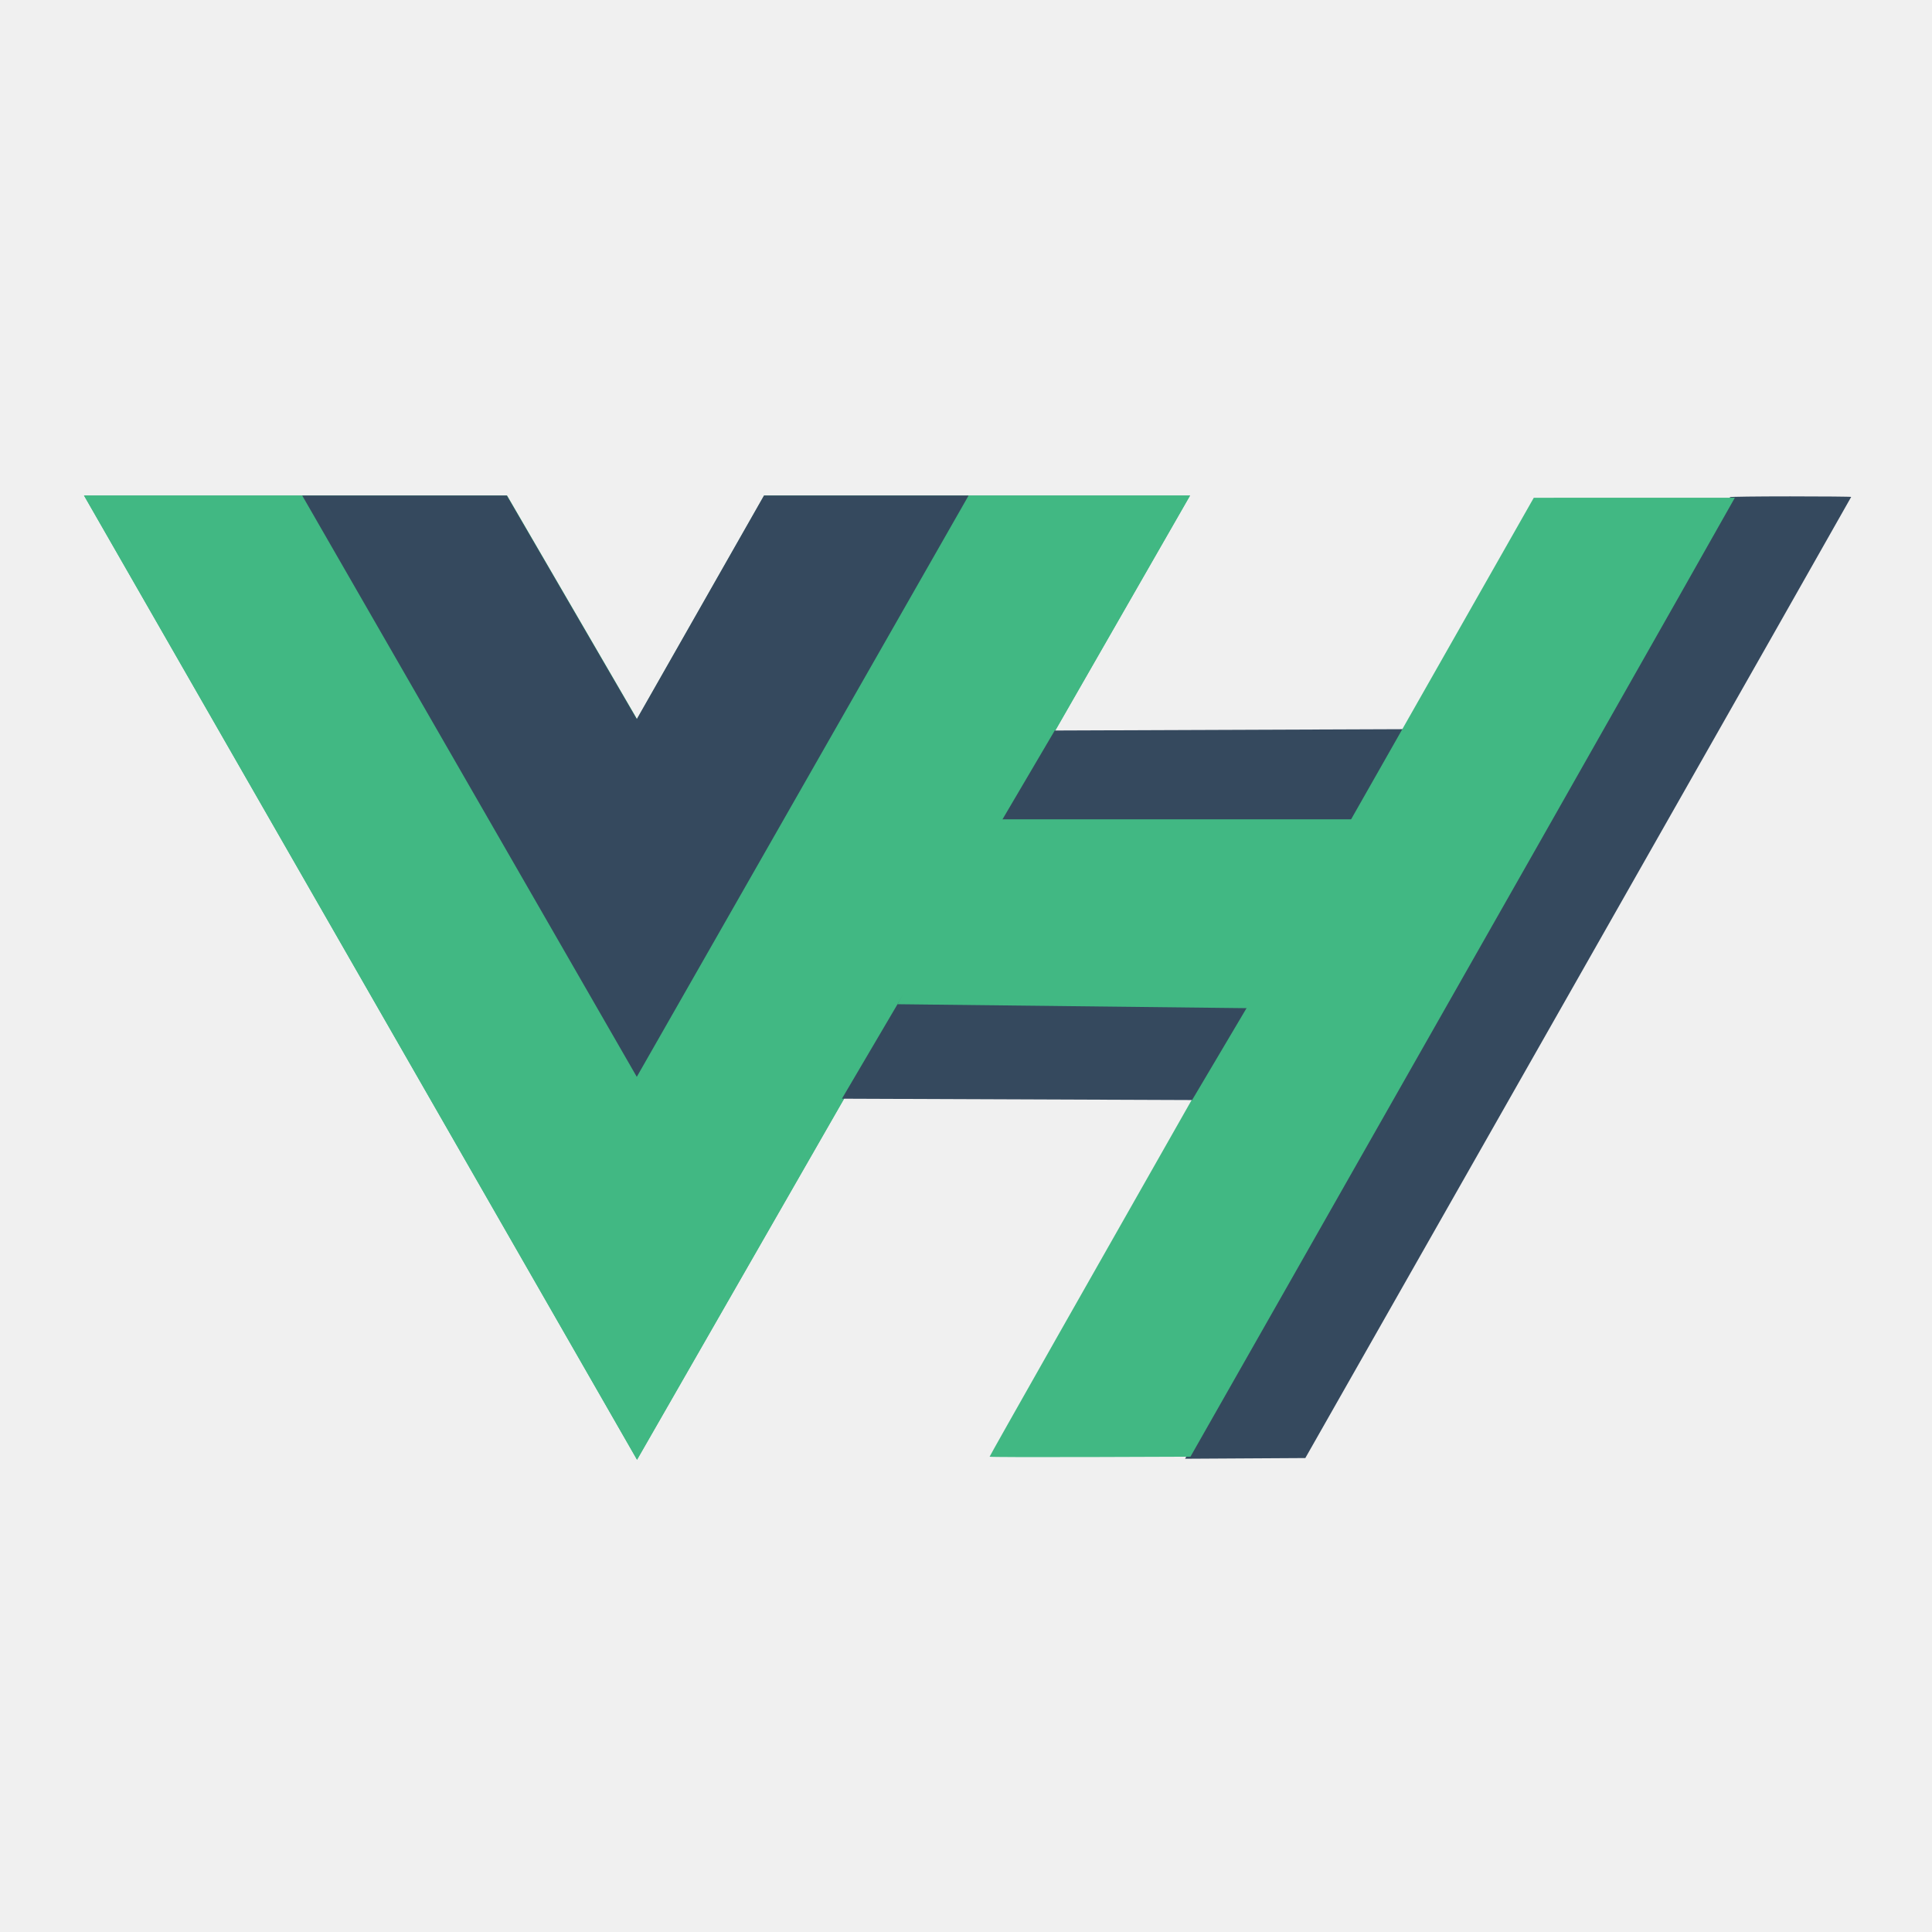
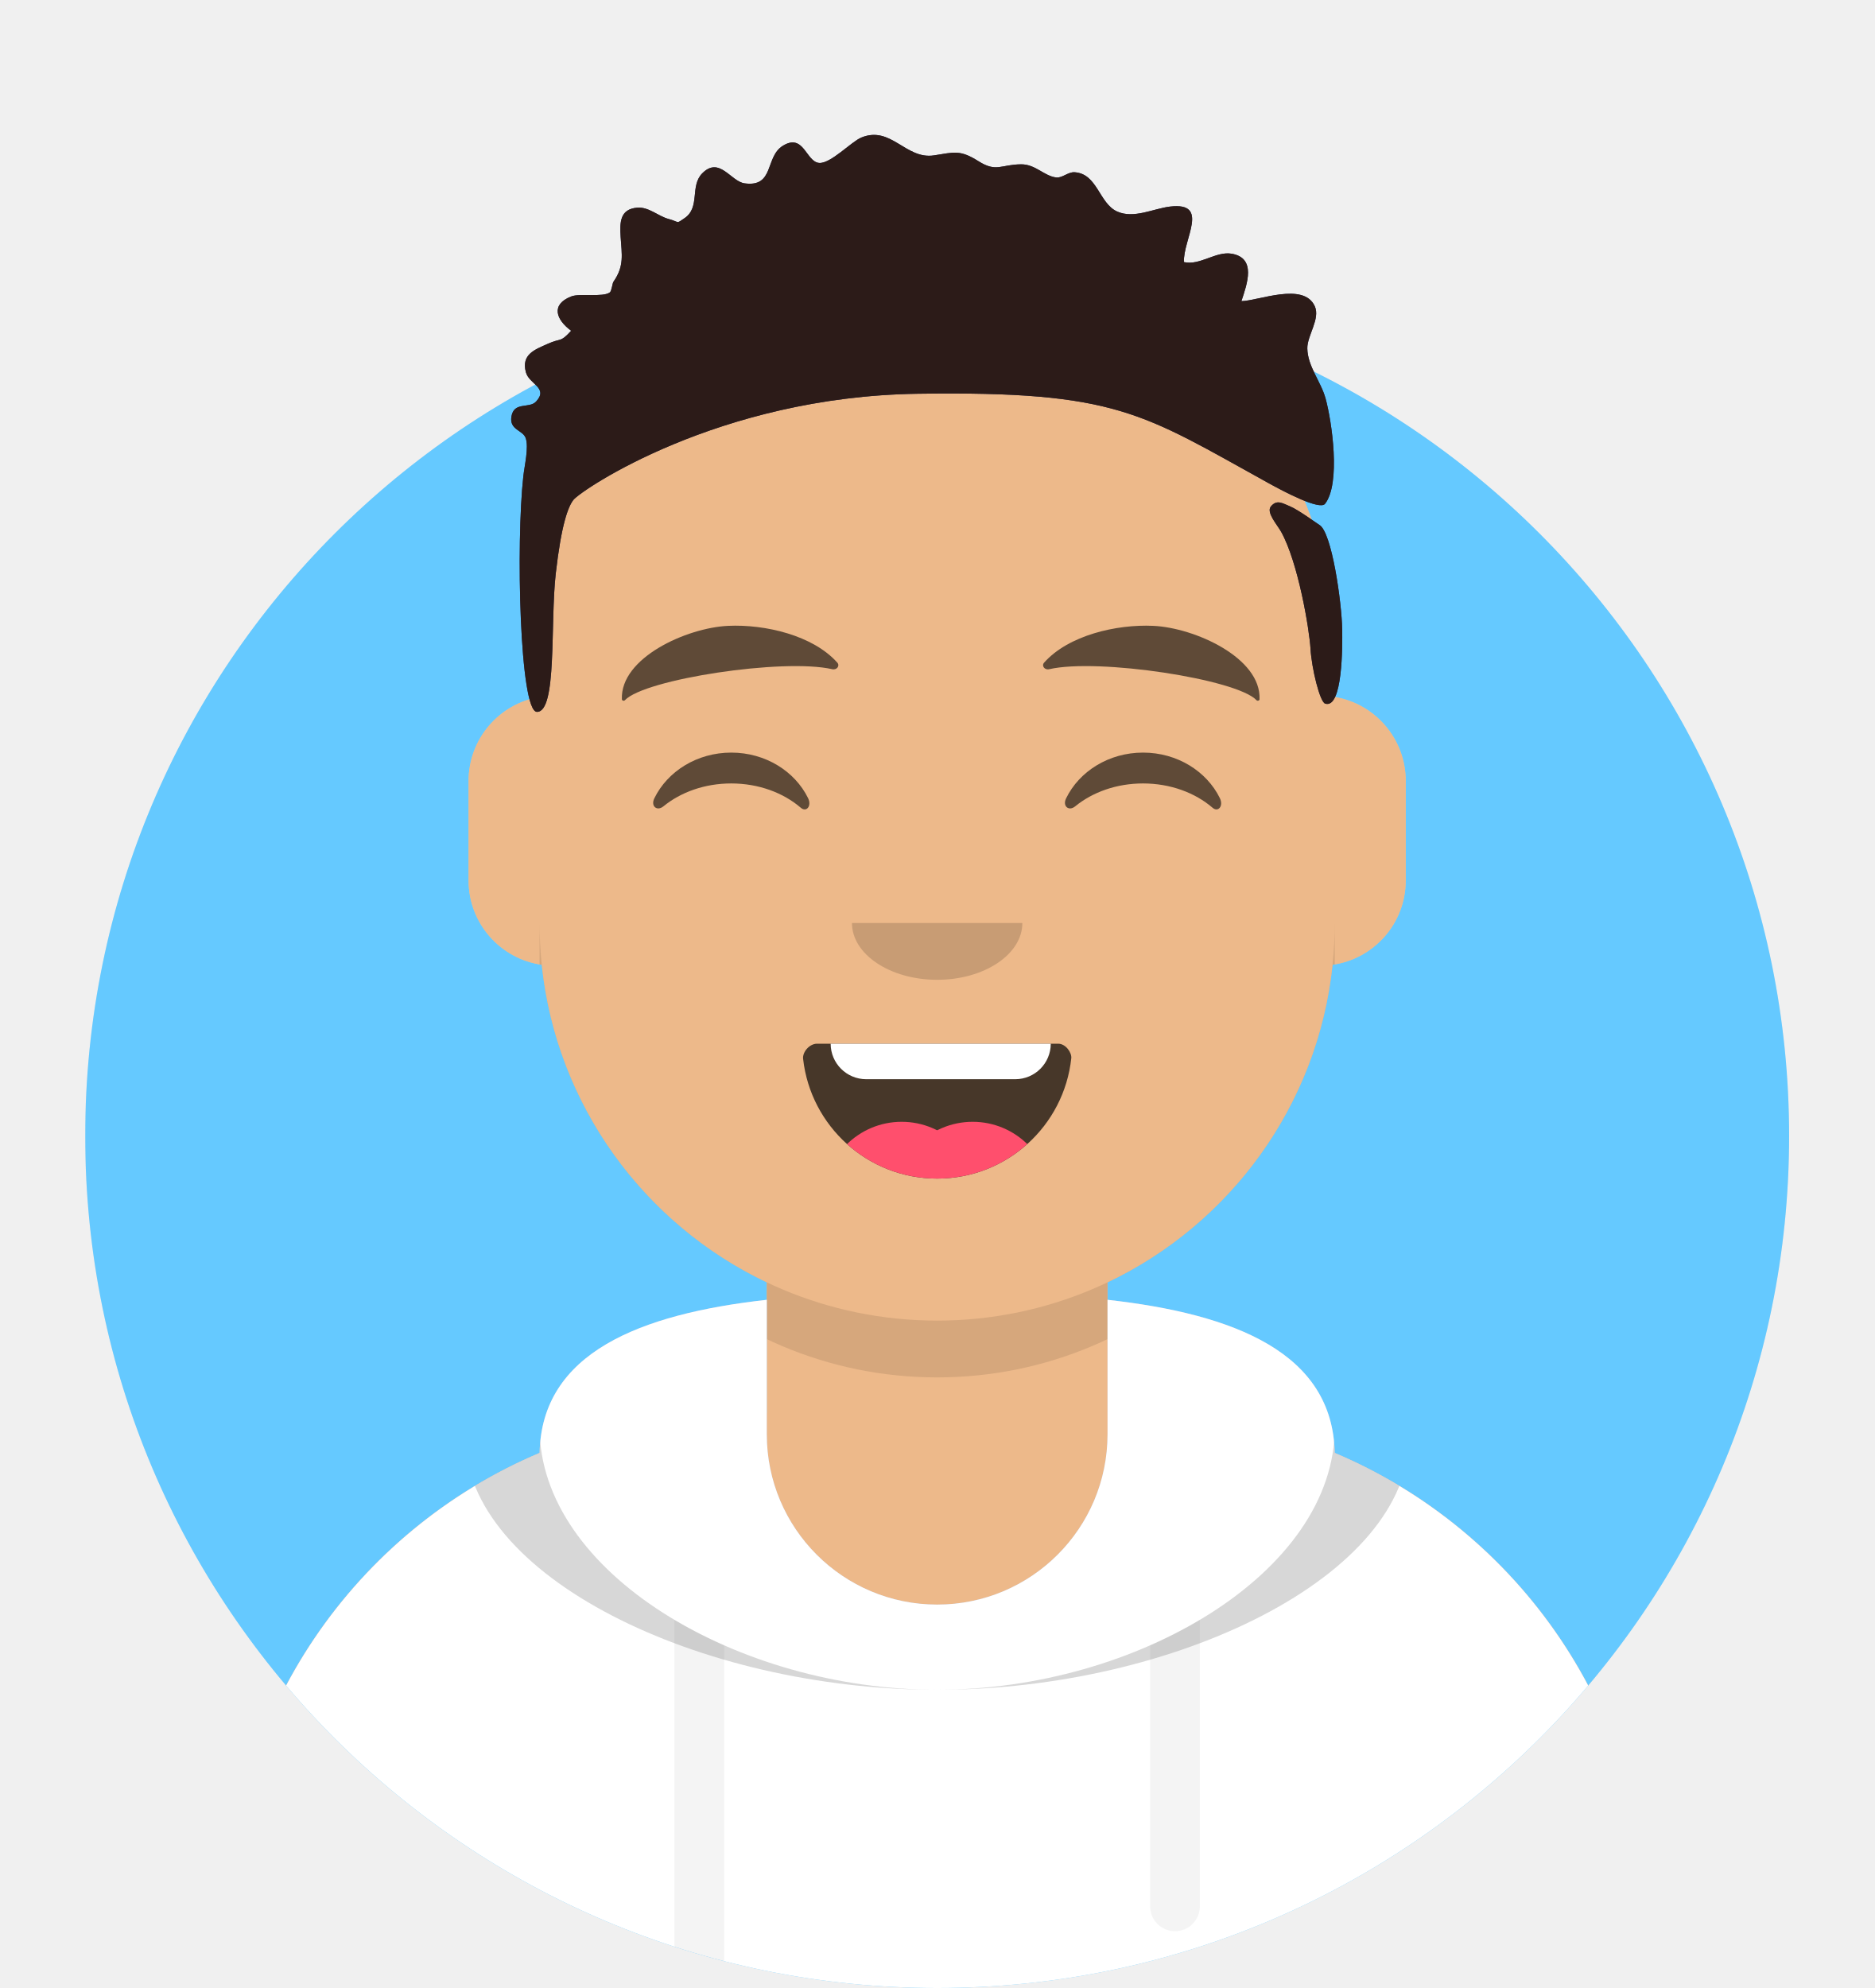
- <svg xmlns="http://www.w3.org/2000/svg" width="1200" height="1200" class="icon" viewBox="0 0 3280.944 2800">
-   <path fill="#41b883" d="M1645.332 601.004h375.675L1081.82 2238.478 142.636 601.004h718.477l220.708 379.704 216.013-379.704z" />
-   <path fill="#41b883" d="M142.636 601.004l939.185 1637.474 939.186-1637.474h-375.675l-563.51 982.484-568.208-982.484z" />
-   <path fill="#35495e" d="M513.188 601.004l568.207 987.23 563.511-987.23h-347.498l-216.013 379.704-220.708-379.704zM1607.792 1311.83l594.678 2.293 187.353-316.325-598.662 2.292zM2198.506 1909.57C2867.436 732.7 2939.502 605.426 2937.874 603.78c-.715-.723 45.303-1.314 102.262-1.314s103.562.428 103.562.951c0 .523-208.57 367.978-463.491 816.567L2216.715 2235.6l-102.1.596-102.102.596z" />
-   <path fill="#41b883" d="M1680.563 2233.328c0-1.34 168.208-298.145 440.375-777.048a4135645.775 4135645.775 0 00337.619-594.19l146.13-257.25 170.746-.04 170.747-.04-5.536 9.741c-3.044 5.358-43.727 77.302-90.407 159.875-85.356 150.992-337.562 595.163-656.602 1156.373l-172 302.559-170.536.588c-93.795.322-170.536.069-170.536-.567z" />
-   <path fill="#35495e" d="M1429.783 1625.351l594.679 2.292 187.353-316.324-598.662 2.292z" />
-   <path fill="#41b883" d="M1524.207 1464.903l608.285 6.877 173.746-320.909h-619.072z" />
+ <svg xmlns="http://www.w3.org/2000/svg" xmlns:xlink="http://www.w3.org/1999/xlink" width="264px" height="280px" viewBox="0 0 264 280" version="1.1">
+   <defs>
+     <circle id="react-path-1" cx="120" cy="120" r="120" />
+     <path d="M12,160 C12,226.274 65.726,280 132,280 C198.274,280 252,226.274 252,160 L264,160 L264,-1.42108547e-14 L-3.19744231e-14,-1.42108547e-14 L-3.19744231e-14,160 L12,160 Z" id="react-path-2" />
+     <path d="M124,144.611 L124,163 L128,163 L128,163 C167.765,163 200,195.235 200,235 L200,244 L0,244 L0,235 C-4.86974701e-15,195.235 32.235,163 72,163 L72,163 L76,163 L76,144.611 C58.763,136.422 46.372,119.687 44.305,99.881 C38.48,99.058 34,94.052 34,88 L34,74 C34,68.054 38.325,63.118 44,62.166 L44,56 L44,56 C44,25.072 69.072,5.68137151e-15 100,0 L100,0 L100,0 C130.928,-5.68137151e-15 156,25.072 156,56 L156,62.166 C161.675,63.118 166,68.054 166,74 L166,88 C166,94.052 161.52,99.058 155.695,99.881 C153.628,119.687 141.237,136.422 124,144.611 Z" id="react-path-3" />
+   </defs>
+   <g id="Avataaar" stroke="none" stroke-width="1" fill="none" fill-rule="evenodd">
+     <g transform="translate(-825, -1100)" id="Avataaar/Circle">
+       <g transform="translate(825, 1100)">
+         <g id="Circle" stroke-width="1" fill-rule="evenodd" transform="translate(12, 40)">
+           <mask id="react-mask-4" fill="white">
+             <use xlink:href="#react-path-1" />
+           </mask>
+           <use id="Circle-Background" fill="#E6E6E6" xlink:href="#react-path-1" />
+           <g id="Color/Palette/Blue-01" mask="url(#react-mask-4)" fill="#65C9FF">
+             <rect id="🖍Color" x="0" y="0" width="240" height="240" />
+           </g>
+         </g>
+         <mask id="react-mask-5" fill="white">
+           <use xlink:href="#react-path-2" />
+         </mask>
+         <g id="Mask" />
+         <g id="Avataaar" stroke-width="1" fill-rule="evenodd" mask="url(#react-mask-5)">
+           <g id="Body" transform="translate(32, 36)">
+             <mask id="react-mask-6" fill="white">
+               <use xlink:href="#react-path-3" />
+             </mask>
+             <use fill="#D0C6AC" xlink:href="#react-path-3" />
+             <g id="Skin/👶🏽-03-Brown" mask="url(#react-mask-6)" fill="#EDB98A">
+               <g transform="translate(0, 0)" id="Color">
+                 <rect x="0" y="0" width="264" height="280" />
+               </g>
+             </g>
+             <path d="M156,79 L156,102 C156,132.928 130.928,158 100,158 C69.072,158 44,132.928 44,102 L44,79 L44,94 C44,124.928 69.072,150 100,150 C130.928,150 156,124.928 156,94 L156,79 Z" id="Neck-Shadow" fill-opacity="0.1" fill="#000000" mask="url(#react-mask-6)" />
+           </g>
+           <g id="Clothing/Hoodie" transform="translate(0, 170)">
+             <defs>
+               <path d="M108,13.071 C90.081,15.076 76.28,20.552 76.004,34.645 C50.146,45.568 32,71.165 32,100.999 L32,100.999 L32,110 L232,110 L232,100.999 C232,71.165 213.854,45.568 187.996,34.645 C187.72,20.552 173.919,15.076 156,13.071 L156,32 L156,32 C156,45.255 145.255,56 132,56 L132,56 C118.745,56 108,45.255 108,32 L108,13.071 Z" id="react-path-649" />
+             </defs>
+             <mask id="react-mask-650" fill="white">
+               <use xlink:href="#react-path-649" />
+             </mask>
+             <use id="Hoodie" fill="#B7C1DB" fill-rule="evenodd" xlink:href="#react-path-649" />
+             <g id="Color/Palette/Gray-01" mask="url(#react-mask-650)" fill-rule="evenodd" fill="#FFFFFF">
+               <rect id="🖍Color" x="0" y="0" width="264" height="110" />
+             </g>
+             <path d="M102,61.739 L102,110 L95,110 L95,58.15 C97.204,59.46 99.547,60.661 102,61.739 Z M169,58.15 L169,98.5 C169,100.433 167.433,102 165.5,102 C163.567,102 162,100.433 162,98.5 L162,61.739 C164.453,60.661 166.796,59.46 169,58.15 Z" id="Straps" fill="#F4F4F4" fill-rule="evenodd" mask="url(#react-mask-650)" />
+             <path d="M90.96,12.724 C75.909,15.571 65.5,21.243 65.5,32.308 C65.5,52.02 98.538,68 132,68 C165.462,68 198.5,52.02 198.5,32.308 C198.5,21.243 188.091,15.571 173.04,12.724 C182.125,16.074 188,21.706 188,31.077 C188,51.469 160.179,68 132,68 C103.821,68 76,51.469 76,31.077 C76,21.706 81.875,16.074 90.96,12.724 Z" id="Shadow" fill-opacity="0.16" fill="#000000" fill-rule="evenodd" mask="url(#react-mask-650)" />
+           </g>
+           <g id="Face" transform="translate(76, 82)" fill="#000000">
+             <g id="Mouth/Smile" transform="translate(2, 52)">
+               <defs>
+                 <path d="M35.118,15.128 C36.176,24.62 44.226,32 54,32 C63.804,32 71.874,24.574 72.892,15.04 C72.974,14.273 72.117,13 71.043,13 C56.149,13 44.738,13 37.087,13 C36.007,13 35.012,14.178 35.118,15.128 Z" id="react-path-601" />
+               </defs>
+               <mask id="react-mask-602" fill="white">
+                 <use xlink:href="#react-path-601" />
+               </mask>
+               <use id="Mouth" fill-opacity="0.7" fill="#000000" fill-rule="evenodd" xlink:href="#react-path-601" />
+               <rect id="Teeth" fill="#FFFFFF" fill-rule="evenodd" mask="url(#react-mask-602)" x="39" y="2" width="31" height="16" rx="5" />
+               <g id="Tongue" stroke-width="1" fill-rule="evenodd" mask="url(#react-mask-602)" fill="#FF4F6D">
+                 <g transform="translate(38, 24)">
+                   <circle cx="11" cy="11" r="11" />
+                   <circle cx="21" cy="11" r="11" />
+                 </g>
+               </g>
+             </g>
+             <g id="Nose/Default" transform="translate(28, 40)" fill-opacity="0.16">
+               <path d="M16,8 C16,12.418 21.373,16 28,16 L28,16 C34.627,16 40,12.418 40,8" id="Nose" />
+             </g>
+             <g id="Eyes/Happy-😁" transform="translate(0, 8)" fill-opacity="0.6">
+               <path d="M16.16,22.447 C18.007,18.649 22.164,16 26.998,16 C31.814,16 35.959,18.63 37.815,22.407 C38.367,23.529 37.582,24.447 36.791,23.767 C34.34,21.66 30.859,20.344 26.998,20.344 C23.257,20.344 19.874,21.579 17.438,23.572 C16.547,24.3 15.62,23.558 16.16,22.447 Z" id="Squint" />
+               <path d="M74.16,22.447 C76.007,18.649 80.164,16 84.998,16 C89.814,16 93.959,18.63 95.815,22.407 C96.367,23.529 95.582,24.447 94.791,23.767 C92.34,21.66 88.859,20.344 84.998,20.344 C81.257,20.344 77.874,21.579 75.438,23.572 C74.547,24.3 73.62,23.558 74.16,22.447 Z" id="Squint" />
+             </g>
+             <g id="Eyebrow/Natural/Default-Natural" fill-opacity="0.6">
+               <path d="M26.039,6.21 C20.278,6.983 11.293,12.005 12.044,17.818 C12.069,18.008 12.357,18.067 12.481,17.908 C14.967,14.72 34.193,10.037 41.194,11.015 C41.835,11.104 42.258,10.443 41.821,10.03 C38.077,6.495 31.2,5.512 26.039,6.21" id="Eyebrow" transform="translate(27, 12) rotate(5) translate(-27, -12) " />
+               <path d="M85.039,6.21 C79.278,6.983 70.293,12.005 71.044,17.818 C71.069,18.008 71.357,18.067 71.481,17.908 C73.967,14.72 93.193,10.037 100.194,11.015 C100.835,11.104 101.258,10.443 100.821,10.03 C97.077,6.495 90.2,5.512 85.039,6.21" id="Eyebrow" transform="translate(86, 12) scale(-1, 1) rotate(5) translate(-86, -12) " />
+             </g>
+           </g>
+           <g id="Top" stroke-width="1" fill-rule="evenodd">
+             <defs>
+               <rect id="react-path-975" x="0" y="0" width="264" height="280" />
+               <path d="M65.18,77.737 C67.363,76.105 80.407,75.479 82.758,74.089 C83.492,73.655 84.061,73.216 84.5,72.78 C84.939,73.216 85.509,73.655 86.242,74.089 C88.593,75.479 101.637,76.105 103.82,77.737 C106.03,79.391 107.644,83.185 107.467,86.151 C107.255,89.71 103.361,98.203 93.672,99.181 C91.558,96.828 88.237,95.31 84.5,95.31 C80.763,95.31 77.442,96.828 75.328,99.181 C65.639,98.203 61.745,89.71 61.533,86.151 C61.357,83.185 62.97,79.391 65.18,77.737 M103.142,94.906 C103.143,94.906 103.145,94.905 103.146,94.905 C103.144,94.905 103.143,94.906 103.142,94.906 M65.845,94.901 C65.849,94.903 65.857,94.906 65.862,94.908 C65.857,94.906 65.851,94.903 65.845,94.901 M144.863,55.985 C144.474,50.03 143.278,44.152 142.234,38.286 C141.953,36.707 140.424,26 139.735,26 C139.502,35.109 138.702,44.08 137.67,53.139 C137.361,55.848 137.038,58.556 136.825,61.274 C136.654,63.47 136.96,66.122 136.428,68.246 C135.749,70.952 132.348,73.478 129.703,74.411 C123.103,76.737 117.598,67.108 111.961,64.291 C104.643,60.635 92.064,59.764 84.582,64.53 C76.936,59.764 64.357,60.635 57.039,64.291 C51.402,67.108 45.897,76.737 39.297,74.411 C36.652,73.478 33.25,70.952 32.572,68.246 C32.04,66.122 32.346,63.47 32.175,61.274 C31.962,58.556 31.639,55.848 31.33,53.139 C30.298,44.08 29.497,35.109 29.265,26 C28.576,26 27.047,36.707 26.766,38.286 C25.722,44.152 24.526,50.03 24.138,55.985 C23.739,62.105 24.215,68.167 25.47,74.163 C26.069,77.028 26.769,79.876 27.519,82.704 C28.353,85.847 27.199,91.966 27.572,95.192 C28.279,101.296 31.154,113.2 34.383,118.451 C35.944,120.989 37.773,122.574 39.816,124.619 C41.783,126.588 42.604,129.64 44.726,131.737 C48.682,135.645 54.446,137.971 60.366,138.543 C65.677,143.05 74.506,146 84.5,146 C94.495,146 103.323,143.05 108.635,138.543 C114.554,137.971 120.318,135.645 124.274,131.737 C126.396,129.64 127.217,126.588 129.184,124.619 C131.226,122.574 133.056,120.989 134.617,118.451 C137.846,113.2 140.721,101.296 141.428,95.192 C141.801,91.966 140.647,85.847 141.481,82.704 C142.232,79.876 142.931,77.028 143.531,74.163 C144.785,68.167 145.261,62.105 144.863,55.985 Z" id="react-path-976" />
+               <path d="M185.832,73.929 C187.589,74.917 188.98,84.828 189.048,88.618 C189.09,90.956 189.127,99.874 186.654,99.103 C185.901,98.868 184.752,94.147 184.588,91.384 C184.425,88.621 182.855,79.22 180.447,74.895 C179.896,73.906 178.321,72.171 179.002,71.335 C179.846,70.298 180.666,70.9 181.697,71.315 C182.812,71.764 185.634,73.818 185.832,73.929 Z M186.637,70.957 C185.891,71.919 180.796,69.218 178.671,68.044 C160.826,58.184 157.362,55.049 129.246,55.458 C101.13,55.867 81.867,69.04 80.784,70.387 C80.03,71.325 79.068,73.828 78.276,80.801 C77.485,87.773 78.495,100.278 75.63,100.263 C73.192,100.25 72.661,76.477 73.714,67.046 C73.875,65.598 74.498,63.008 74.047,61.706 C73.653,60.568 71.725,60.571 72.033,58.675 C72.383,56.517 74.558,57.589 75.506,56.557 C77.301,54.603 74.532,54.14 74.073,52.431 C73.391,49.889 75.363,49.234 77.14,48.431 C79.106,47.544 78.85,48.323 80.446,46.585 C78.315,45.022 77.544,42.894 80.462,41.752 C81.702,41.267 84.927,41.909 85.898,41.18 C86.151,40.99 86.251,39.901 86.407,39.678 C87.958,37.459 87.576,35.853 87.418,33.362 C87.289,31.324 87.306,29.453 89.747,29.25 C91.375,29.114 92.699,30.444 94.158,30.836 C95.777,31.271 95.169,31.588 96.437,30.715 C98.663,29.182 97.148,26.194 98.913,24.412 C101.336,21.966 102.924,25.551 104.869,25.822 C109.091,26.41 107.736,22.122 110.236,20.55 C113.224,18.674 113.513,22.801 115.379,22.948 C116.996,23.075 119.908,19.955 121.317,19.373 C125.5,17.647 127.572,22.504 131.554,21.884 C134.443,21.435 135.223,21.068 137.831,22.712 C140.362,24.307 140.963,23.166 143.829,23.144 C145.854,23.128 147.094,24.82 148.788,24.997 C149.632,25.085 150.441,24.205 151.348,24.26 C154.585,24.457 154.79,28.643 157.362,29.796 C159.712,30.849 162.474,29.369 164.807,29.095 C170.497,28.428 166.6,33.743 166.761,36.915 C168.994,37.436 171.262,35.351 173.485,35.735 C176.987,36.339 175.665,39.968 174.853,42.414 C177.28,42.371 183.613,39.678 185.185,43.122 C185.995,44.898 184.107,47.269 184.138,49.074 C184.181,51.616 186.049,53.719 186.709,56.124 C187.601,59.371 188.872,68.074 186.637,70.957 Z" id="react-path-977" />
+             </defs>
+             <mask id="react-mask-974" fill="white">
+               <use xlink:href="#react-path-975" />
+             </mask>
+             <g id="Mask" />
+             <g id="Top/Short-Hair/Dreads-01" mask="url(#react-mask-974)">
+               <g transform="translate(-1, 0)">
+                 <g id="Hair" stroke-width="1" fill-rule="evenodd" transform="translate(1, 0)">
+                   <mask id="react-mask-973" fill="white">
+                     <use xlink:href="#react-path-977" />
+                   </mask>
+                   <use id="Dreads-With-Cut" fill="#2E3257" xlink:href="#react-path-977" />
+                   <g id="Skin/👶🏽-03-Brown" mask="url(#react-mask-973)" fill="#2C1B18">
+                     <g transform="translate(0, 0) " id="Color">
+                       <rect x="0" y="0" width="264" height="280" />
+                     </g>
+                   </g>
+                 </g>
+               </g>
+             </g>
+           </g>
+         </g>
+       </g>
+     </g>
+   </g>
</svg>
